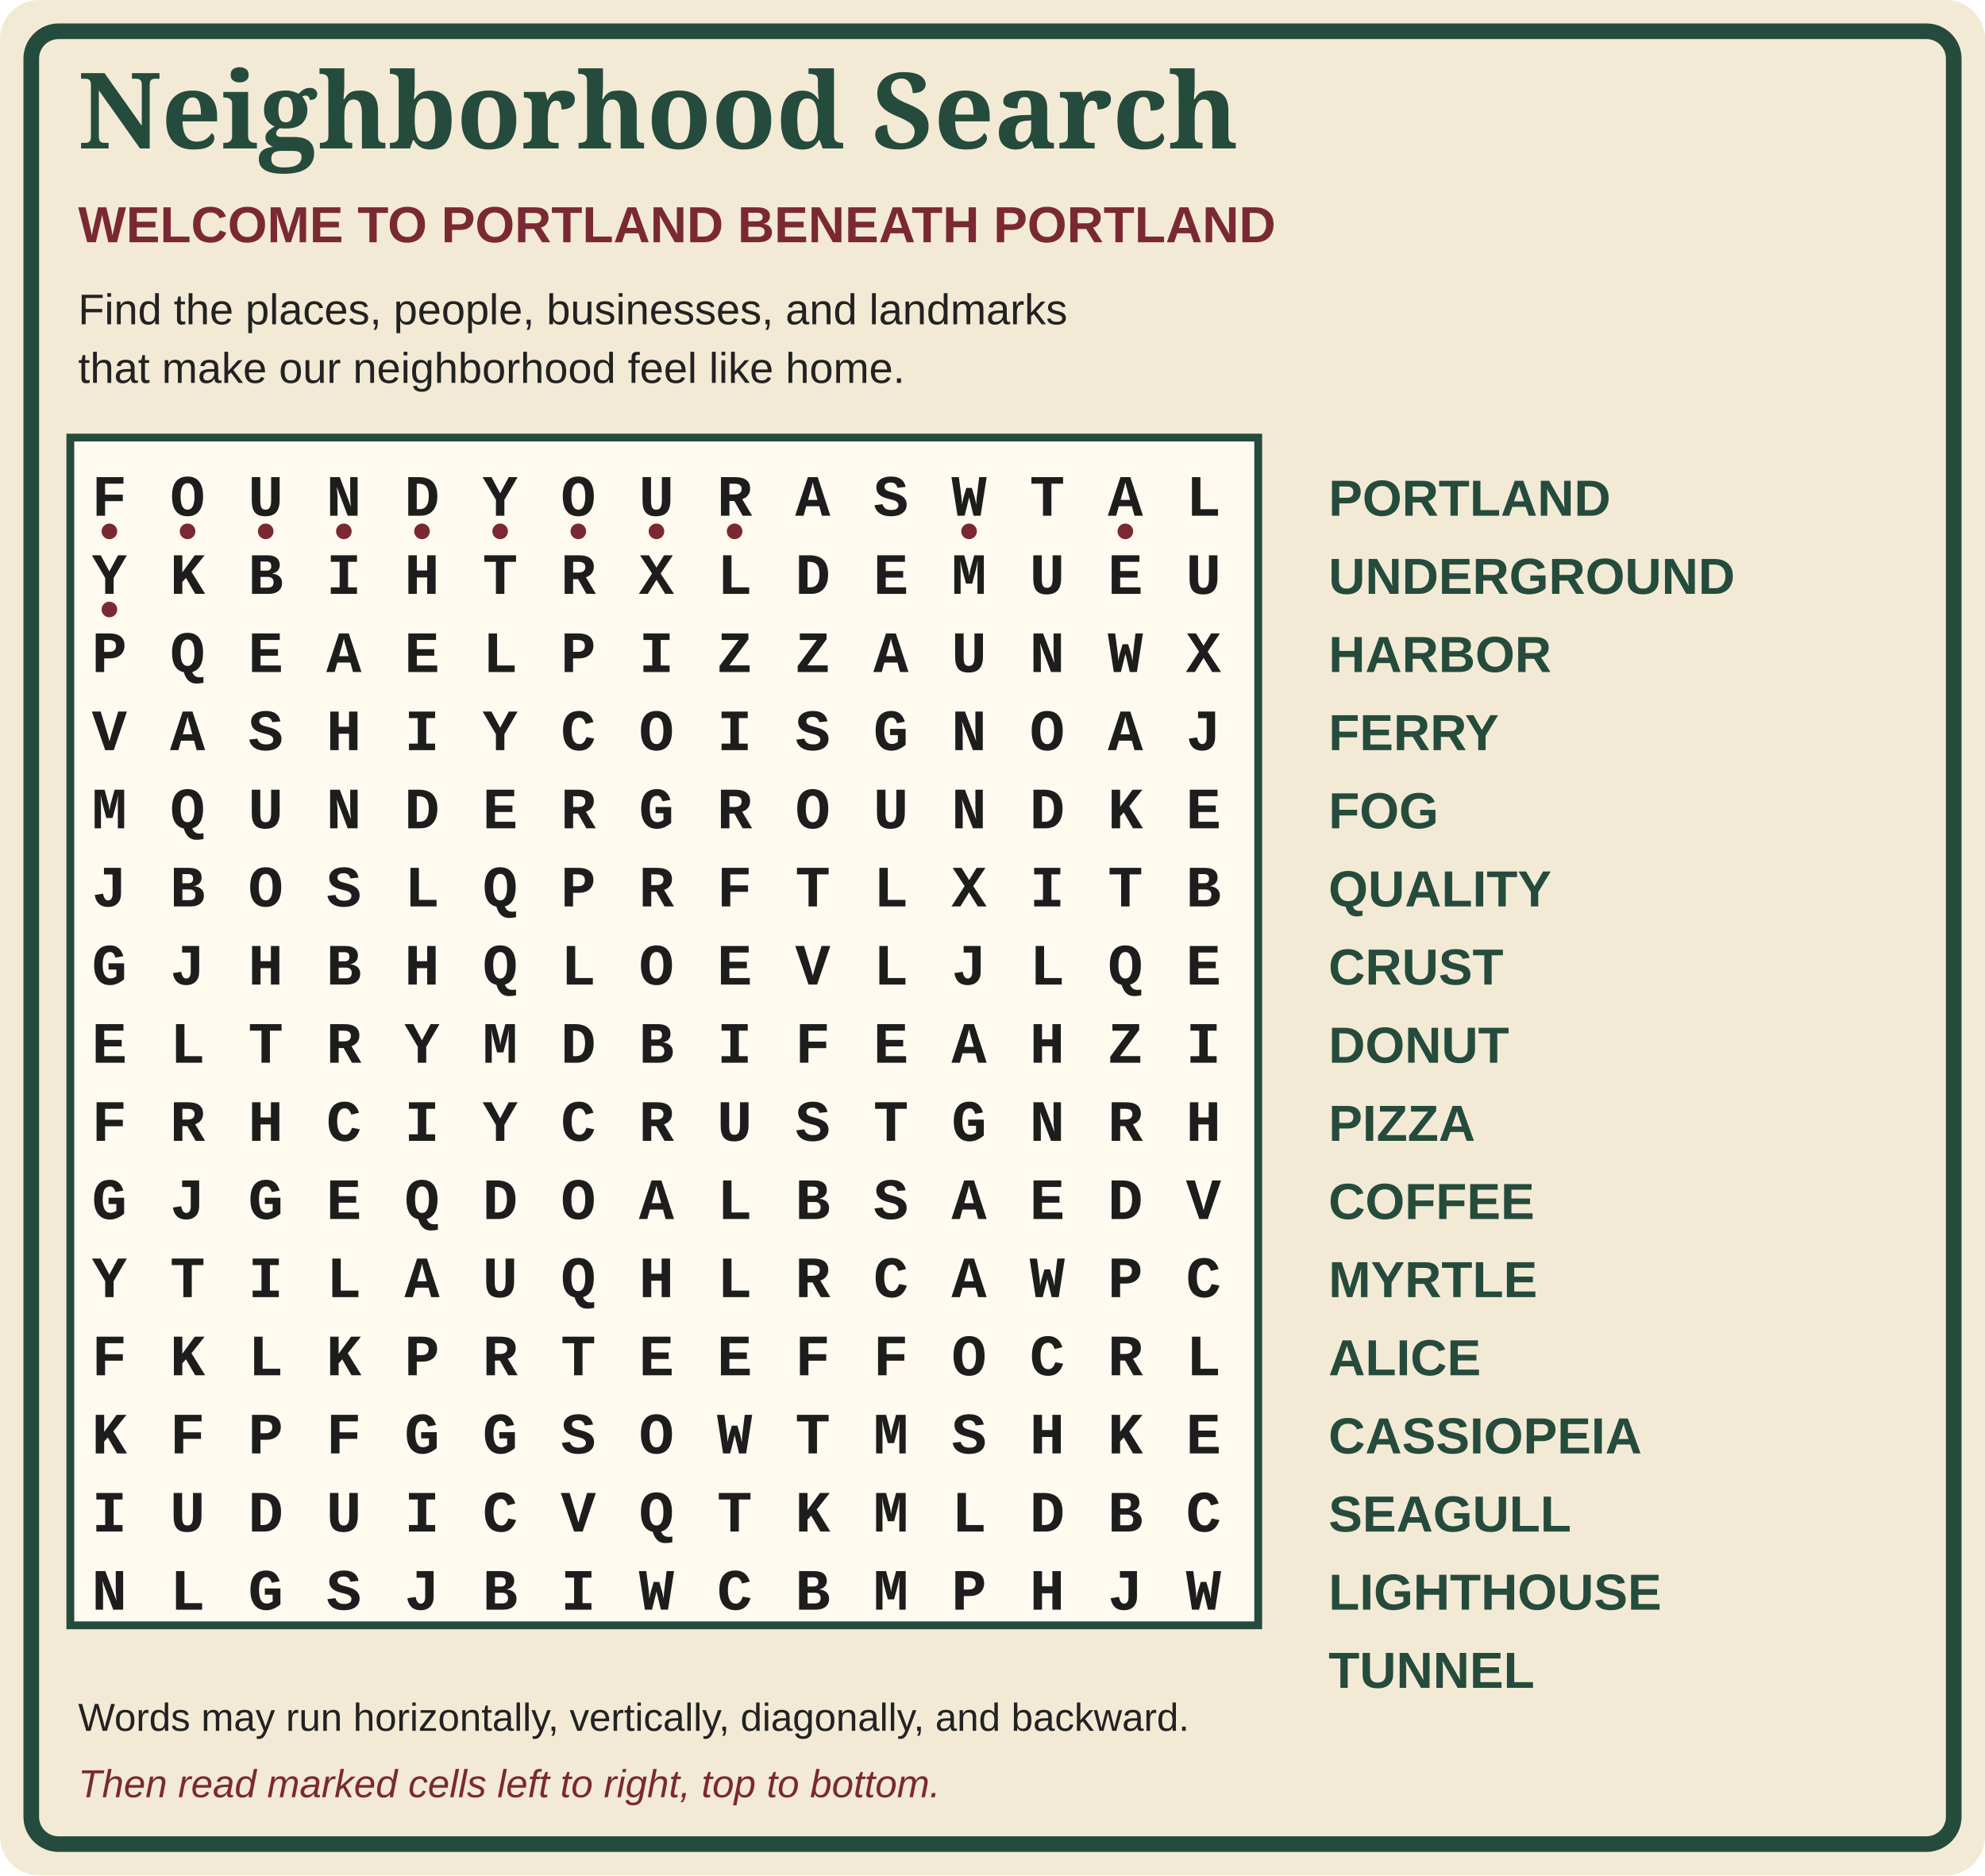
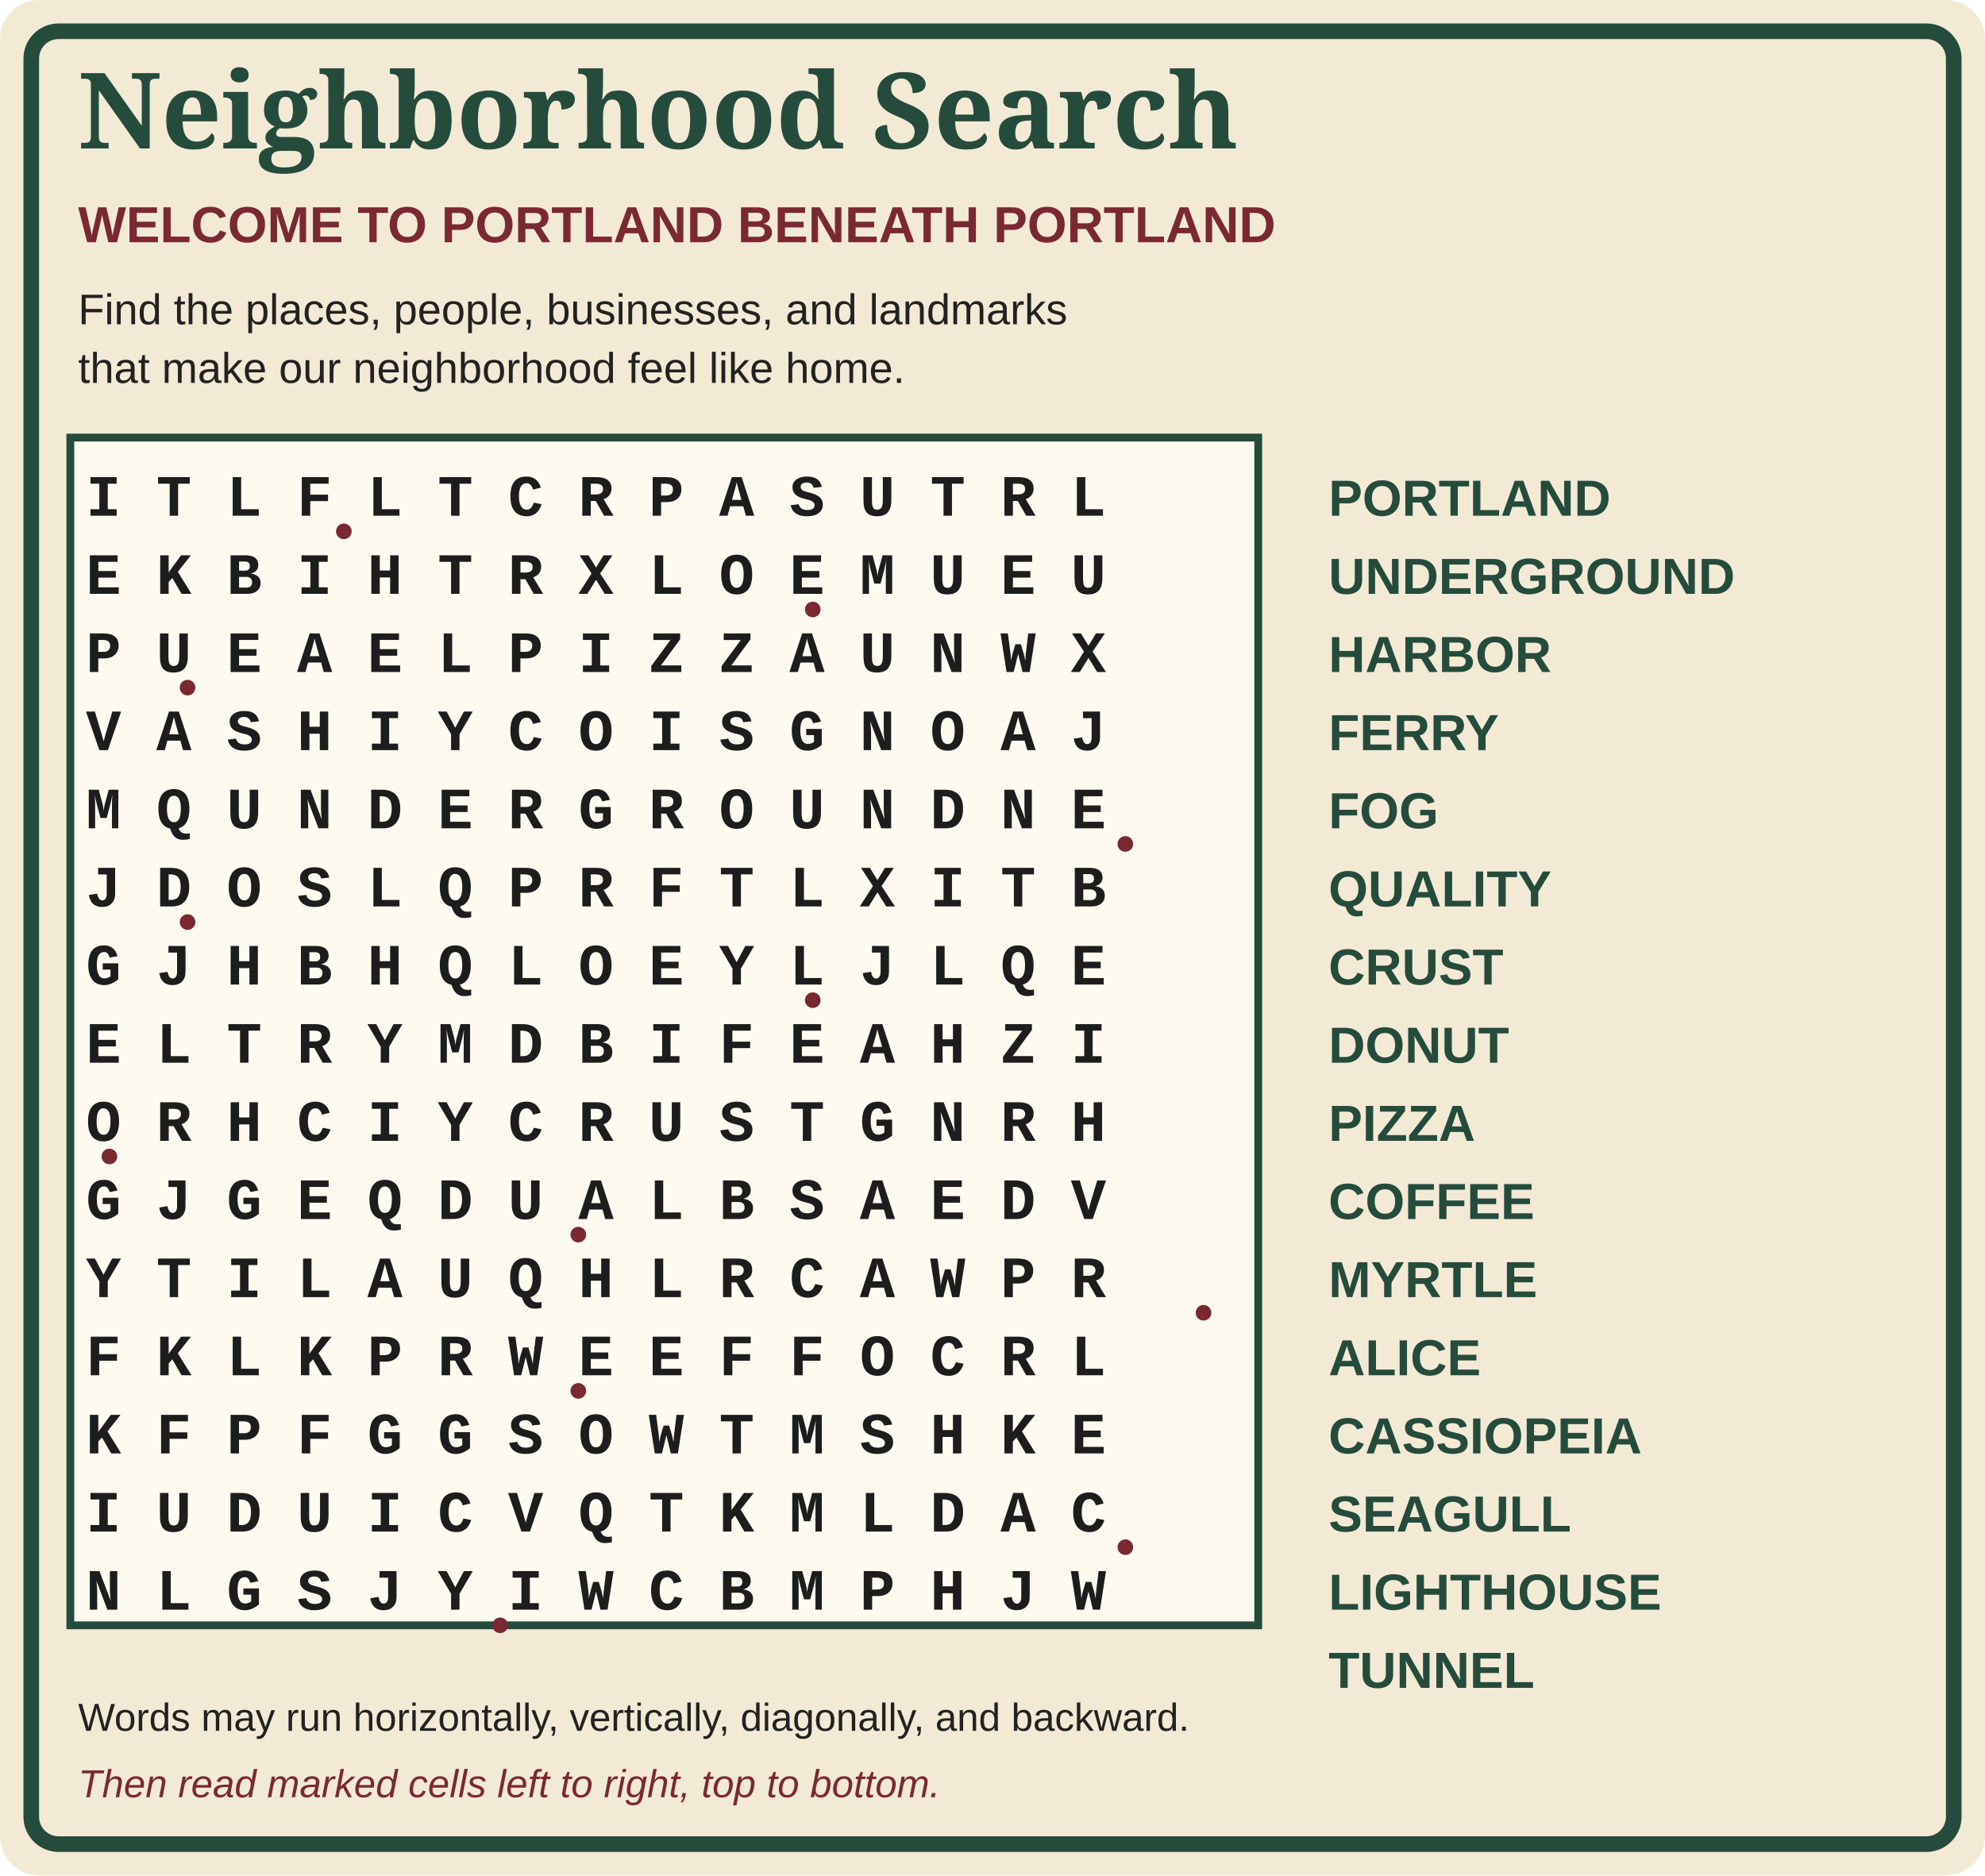
<svg xmlns="http://www.w3.org/2000/svg" viewBox="0 0 508 480" role="img" aria-labelledby="title desc">
  <rect width="508" height="480" rx="10" fill="#f3ead5" />
  <rect x="8" y="8" width="492" height="464" rx="7" fill="none" stroke="#254b3c" stroke-width="4" />
  <text x="20" y="38" font-family="Georgia,serif" font-size="27" font-weight="700" fill="#254b3c">Neighborhood Search</text>
  <text x="20" y="62" font-family="Arial,sans-serif" font-size="13" font-weight="700" fill="#7a2933">WELCOME TO PORTLAND BENEATH PORTLAND</text>
  <text x="20" y="83" font-family="Arial,sans-serif" font-size="11" fill="#222">Find the places, people, businesses, and landmarks</text>
  <text x="20" y="98" font-family="Arial,sans-serif" font-size="11" fill="#222">that make our neighborhood feel like home.</text>
  <rect x="18" y="112" width="304" height="304" fill="#fffaf0" stroke="#254b3c" stroke-width="2" />
-   <g font-family="Courier New,monospace" font-size="15" font-weight="700" text-anchor="middle" fill="#1d1d1d">
-     <text x="28" y="132">F</text>
-     <text x="48" y="132">O</text>
-     <text x="68" y="132">U</text>
-     <text x="88" y="132">N</text>
-     <text x="108" y="132">D</text>
-     <text x="128" y="132">Y</text>
-     <text x="148" y="132">O</text>
-     <text x="168" y="132">U</text>
-     <text x="188" y="132">R</text>
-     <text x="208" y="132">A</text>
-     <text x="228" y="132">S</text>
-     <text x="248" y="132">W</text>
-     <text x="268" y="132">T</text>
-     <text x="288" y="132">A</text>
-     <text x="308" y="132">L</text>
-     <text x="28" y="152">Y</text>
-     <text x="48" y="152">K</text>
-     <text x="68" y="152">B</text>
-     <text x="88" y="152">I</text>
-     <text x="108" y="152">H</text>
-     <text x="128" y="152">T</text>
-     <text x="148" y="152">R</text>
-     <text x="168" y="152">X</text>
-     <text x="188" y="152">L</text>
-     <text x="208" y="152">D</text>
-     <text x="228" y="152">E</text>
-     <text x="248" y="152">M</text>
-     <text x="268" y="152">U</text>
-     <text x="288" y="152">E</text>
-     <text x="308" y="152">U</text>
-     <text x="28" y="172">P</text>
-     <text x="48" y="172">Q</text>
-     <text x="68" y="172">E</text>
-     <text x="88" y="172">A</text>
-     <text x="108" y="172">E</text>
-     <text x="128" y="172">L</text>
-     <text x="148" y="172">P</text>
-     <text x="168" y="172">I</text>
-     <text x="188" y="172">Z</text>
-     <text x="208" y="172">Z</text>
-     <text x="228" y="172">A</text>
-     <text x="248" y="172">U</text>
-     <text x="268" y="172">N</text>
-     <text x="288" y="172">W</text>
-     <text x="308" y="172">X</text>
-     <text x="28" y="192">V</text>
-     <text x="48" y="192">A</text>
-     <text x="68" y="192">S</text>
-     <text x="88" y="192">H</text>
-     <text x="108" y="192">I</text>
-     <text x="128" y="192">Y</text>
-     <text x="148" y="192">C</text>
-     <text x="168" y="192">O</text>
-     <text x="188" y="192">I</text>
-     <text x="208" y="192">S</text>
-     <text x="228" y="192">G</text>
-     <text x="248" y="192">N</text>
-     <text x="268" y="192">O</text>
-     <text x="288" y="192">A</text>
-     <text x="308" y="192">J</text>
-     <text x="28" y="212">M</text>
-     <text x="48" y="212">Q</text>
-     <text x="68" y="212">U</text>
-     <text x="88" y="212">N</text>
-     <text x="108" y="212">D</text>
-     <text x="128" y="212">E</text>
-     <text x="148" y="212">R</text>
-     <text x="168" y="212">G</text>
-     <text x="188" y="212">R</text>
-     <text x="208" y="212">O</text>
-     <text x="228" y="212">U</text>
-     <text x="248" y="212">N</text>
-     <text x="268" y="212">D</text>
-     <text x="288" y="212">K</text>
-     <text x="308" y="212">E</text>
-     <text x="28" y="232">J</text>
-     <text x="48" y="232">B</text>
-     <text x="68" y="232">O</text>
-     <text x="88" y="232">S</text>
-     <text x="108" y="232">L</text>
-     <text x="128" y="232">Q</text>
-     <text x="148" y="232">P</text>
-     <text x="168" y="232">R</text>
-     <text x="188" y="232">F</text>
-     <text x="208" y="232">T</text>
-     <text x="228" y="232">L</text>
-     <text x="248" y="232">X</text>
-     <text x="268" y="232">I</text>
-     <text x="288" y="232">T</text>
-     <text x="308" y="232">B</text>
-     <text x="28" y="252">G</text>
-     <text x="48" y="252">J</text>
-     <text x="68" y="252">H</text>
-     <text x="88" y="252">B</text>
-     <text x="108" y="252">H</text>
-     <text x="128" y="252">Q</text>
-     <text x="148" y="252">L</text>
-     <text x="168" y="252">O</text>
-     <text x="188" y="252">E</text>
-     <text x="208" y="252">V</text>
-     <text x="228" y="252">L</text>
-     <text x="248" y="252">J</text>
-     <text x="268" y="252">L</text>
-     <text x="288" y="252">Q</text>
-     <text x="308" y="252">E</text>
-     <text x="28" y="272">E</text>
-     <text x="48" y="272">L</text>
-     <text x="68" y="272">T</text>
-     <text x="88" y="272">R</text>
-     <text x="108" y="272">Y</text>
-     <text x="128" y="272">M</text>
-     <text x="148" y="272">D</text>
-     <text x="168" y="272">B</text>
-     <text x="188" y="272">I</text>
-     <text x="208" y="272">F</text>
-     <text x="228" y="272">E</text>
-     <text x="248" y="272">A</text>
-     <text x="268" y="272">H</text>
-     <text x="288" y="272">Z</text>
-     <text x="308" y="272">I</text>
-     <text x="28" y="292">F</text>
-     <text x="48" y="292">R</text>
-     <text x="68" y="292">H</text>
-     <text x="88" y="292">C</text>
-     <text x="108" y="292">I</text>
-     <text x="128" y="292">Y</text>
-     <text x="148" y="292">C</text>
-     <text x="168" y="292">R</text>
-     <text x="188" y="292">U</text>
-     <text x="208" y="292">S</text>
-     <text x="228" y="292">T</text>
-     <text x="248" y="292">G</text>
-     <text x="268" y="292">N</text>
-     <text x="288" y="292">R</text>
-     <text x="308" y="292">H</text>
-     <text x="28" y="312">G</text>
-     <text x="48" y="312">J</text>
-     <text x="68" y="312">G</text>
-     <text x="88" y="312">E</text>
-     <text x="108" y="312">Q</text>
-     <text x="128" y="312">D</text>
-     <text x="148" y="312">O</text>
-     <text x="168" y="312">A</text>
-     <text x="188" y="312">L</text>
-     <text x="208" y="312">B</text>
-     <text x="228" y="312">S</text>
-     <text x="248" y="312">A</text>
-     <text x="268" y="312">E</text>
-     <text x="288" y="312">D</text>
-     <text x="308" y="312">V</text>
-     <text x="28" y="332">Y</text>
-     <text x="48" y="332">T</text>
-     <text x="68" y="332">I</text>
-     <text x="88" y="332">L</text>
-     <text x="108" y="332">A</text>
-     <text x="128" y="332">U</text>
-     <text x="148" y="332">Q</text>
-     <text x="168" y="332">H</text>
-     <text x="188" y="332">L</text>
-     <text x="208" y="332">R</text>
-     <text x="228" y="332">C</text>
-     <text x="248" y="332">A</text>
-     <text x="268" y="332">W</text>
-     <text x="288" y="332">P</text>
-     <text x="308" y="332">C</text>
-     <text x="28" y="352">F</text>
-     <text x="48" y="352">K</text>
-     <text x="68" y="352">L</text>
-     <text x="88" y="352">K</text>
-     <text x="108" y="352">P</text>
-     <text x="128" y="352">R</text>
-     <text x="148" y="352">T</text>
-     <text x="168" y="352">E</text>
-     <text x="188" y="352">E</text>
-     <text x="208" y="352">F</text>
-     <text x="228" y="352">F</text>
-     <text x="248" y="352">O</text>
-     <text x="268" y="352">C</text>
-     <text x="288" y="352">R</text>
-     <text x="308" y="352">L</text>
-     <text x="28" y="372">K</text>
-     <text x="48" y="372">F</text>
-     <text x="68" y="372">P</text>
-     <text x="88" y="372">F</text>
-     <text x="108" y="372">G</text>
-     <text x="128" y="372">G</text>
-     <text x="148" y="372">S</text>
-     <text x="168" y="372">O</text>
-     <text x="188" y="372">W</text>
-     <text x="208" y="372">T</text>
-     <text x="228" y="372">M</text>
-     <text x="248" y="372">S</text>
-     <text x="268" y="372">H</text>
-     <text x="288" y="372">K</text>
-     <text x="308" y="372">E</text>
-     <text x="28" y="392">I</text>
-     <text x="48" y="392">U</text>
-     <text x="68" y="392">D</text>
-     <text x="88" y="392">U</text>
-     <text x="108" y="392">I</text>
-     <text x="128" y="392">C</text>
-     <text x="148" y="392">V</text>
-     <text x="168" y="392">Q</text>
-     <text x="188" y="392">T</text>
-     <text x="208" y="392">K</text>
-     <text x="228" y="392">M</text>
-     <text x="248" y="392">L</text>
-     <text x="268" y="392">D</text>
-     <text x="288" y="392">B</text>
-     <text x="308" y="392">C</text>
-     <text x="28" y="412">N</text>
-     <text x="48" y="412">L</text>
-     <text x="68" y="412">G</text>
-     <text x="88" y="412">S</text>
-     <text x="108" y="412">J</text>
-     <text x="128" y="412">B</text>
-     <text x="148" y="412">I</text>
-     <text x="168" y="412">W</text>
-     <text x="188" y="412">C</text>
-     <text x="208" y="412">B</text>
-     <text x="228" y="412">M</text>
-     <text x="248" y="412">P</text>
-     <text x="268" y="412">H</text>
-     <text x="288" y="412">J</text>
-     <text x="308" y="412">W</text>
+   <g font-family="Courier New,monospace" font-size="15" font-weight="700" fill="#1d1d1d">
+     <text x="22" y="132">I T L F L T C R P A S U T R L</text>
+     <text x="22" y="152">E K B I H T R X L O E M U E U</text>
+     <text x="22" y="172">P U E A E L P I Z Z A U N W X</text>
+     <text x="22" y="192">V A S H I Y C O I S G N O A J</text>
+     <text x="22" y="212">M Q U N D E R G R O U N D N E</text>
+     <text x="22" y="232">J D O S L Q P R F T L X I T B</text>
+     <text x="22" y="252">G J H B H Q L O E Y L J L Q E</text>
+     <text x="22" y="272">E L T R Y M D B I F E A H Z I</text>
+     <text x="22" y="292">O R H C I Y C R U S T G N R H</text>
+     <text x="22" y="312">G J G E Q D U A L B S A E D V</text>
+     <text x="22" y="332">Y T I L A U Q H L R C A W P R</text>
+     <text x="22" y="352">F K L K P R W E E F F O C R L</text>
+     <text x="22" y="372">K F P F G G S O W T M S H K E</text>
+     <text x="22" y="392">I U D U I C V Q T K M L D A C</text>
+     <text x="22" y="412">N L G S J Y I W C B M P H J W</text>
  </g>
  <g fill="#7a2933">
-     <circle cx="28" cy="136" r="2" />
-     <circle cx="48" cy="136" r="2" />
-     <circle cx="68" cy="136" r="2" />
    <circle cx="88" cy="136" r="2" />
-     <circle cx="108" cy="136" r="2" />
-     <circle cx="128" cy="136" r="2" />
-     <circle cx="148" cy="136" r="2" />
-     <circle cx="168" cy="136" r="2" />
-     <circle cx="188" cy="136" r="2" />
-     <circle cx="248" cy="136" r="2" />
-     <circle cx="288" cy="136" r="2" />
-     <circle cx="28" cy="156" r="2" />
+     <circle cx="208" cy="156" r="2" />
+     <circle cx="48" cy="176" r="2" />
+     <circle cx="288" cy="216" r="2" />
+     <circle cx="48" cy="236" r="2" />
+     <circle cx="208" cy="256" r="2" />
+     <circle cx="28" cy="296" r="2" />
+     <circle cx="148" cy="316" r="2" />
+     <circle cx="308" cy="336" r="2" />
+     <circle cx="148" cy="356" r="2" />
+     <circle cx="288" cy="396" r="2" />
+     <circle cx="128" cy="416" r="2" />
  </g>
  <g font-family="Arial,sans-serif" font-size="13" font-weight="700" fill="#254b3c">
    <text x="340" y="132">PORTLAND</text>
    <text x="340" y="152">UNDERGROUND</text>
    <text x="340" y="172">HARBOR</text>
    <text x="340" y="192">FERRY</text>
    <text x="340" y="212">FOG</text>
    <text x="340" y="232">QUALITY</text>
    <text x="340" y="252">CRUST</text>
    <text x="340" y="272">DONUT</text>
    <text x="340" y="292">PIZZA</text>
    <text x="340" y="312">COFFEE</text>
    <text x="340" y="332">MYRTLE</text>
    <text x="340" y="352">ALICE</text>
    <text x="340" y="372">CASSIOPEIA</text>
    <text x="340" y="392">SEAGULL</text>
    <text x="340" y="412">LIGHTHOUSE</text>
    <text x="340" y="432">TUNNEL</text>
  </g>
  <text x="20" y="443" font-family="Arial,sans-serif" font-size="10" fill="#222">Words may run horizontally, vertically, diagonally, and backward.</text>
  <text x="20" y="460" font-family="Arial,sans-serif" font-size="10" font-style="italic" fill="#7a2933">Then read marked cells left to right, top to bottom.</text>
</svg>
